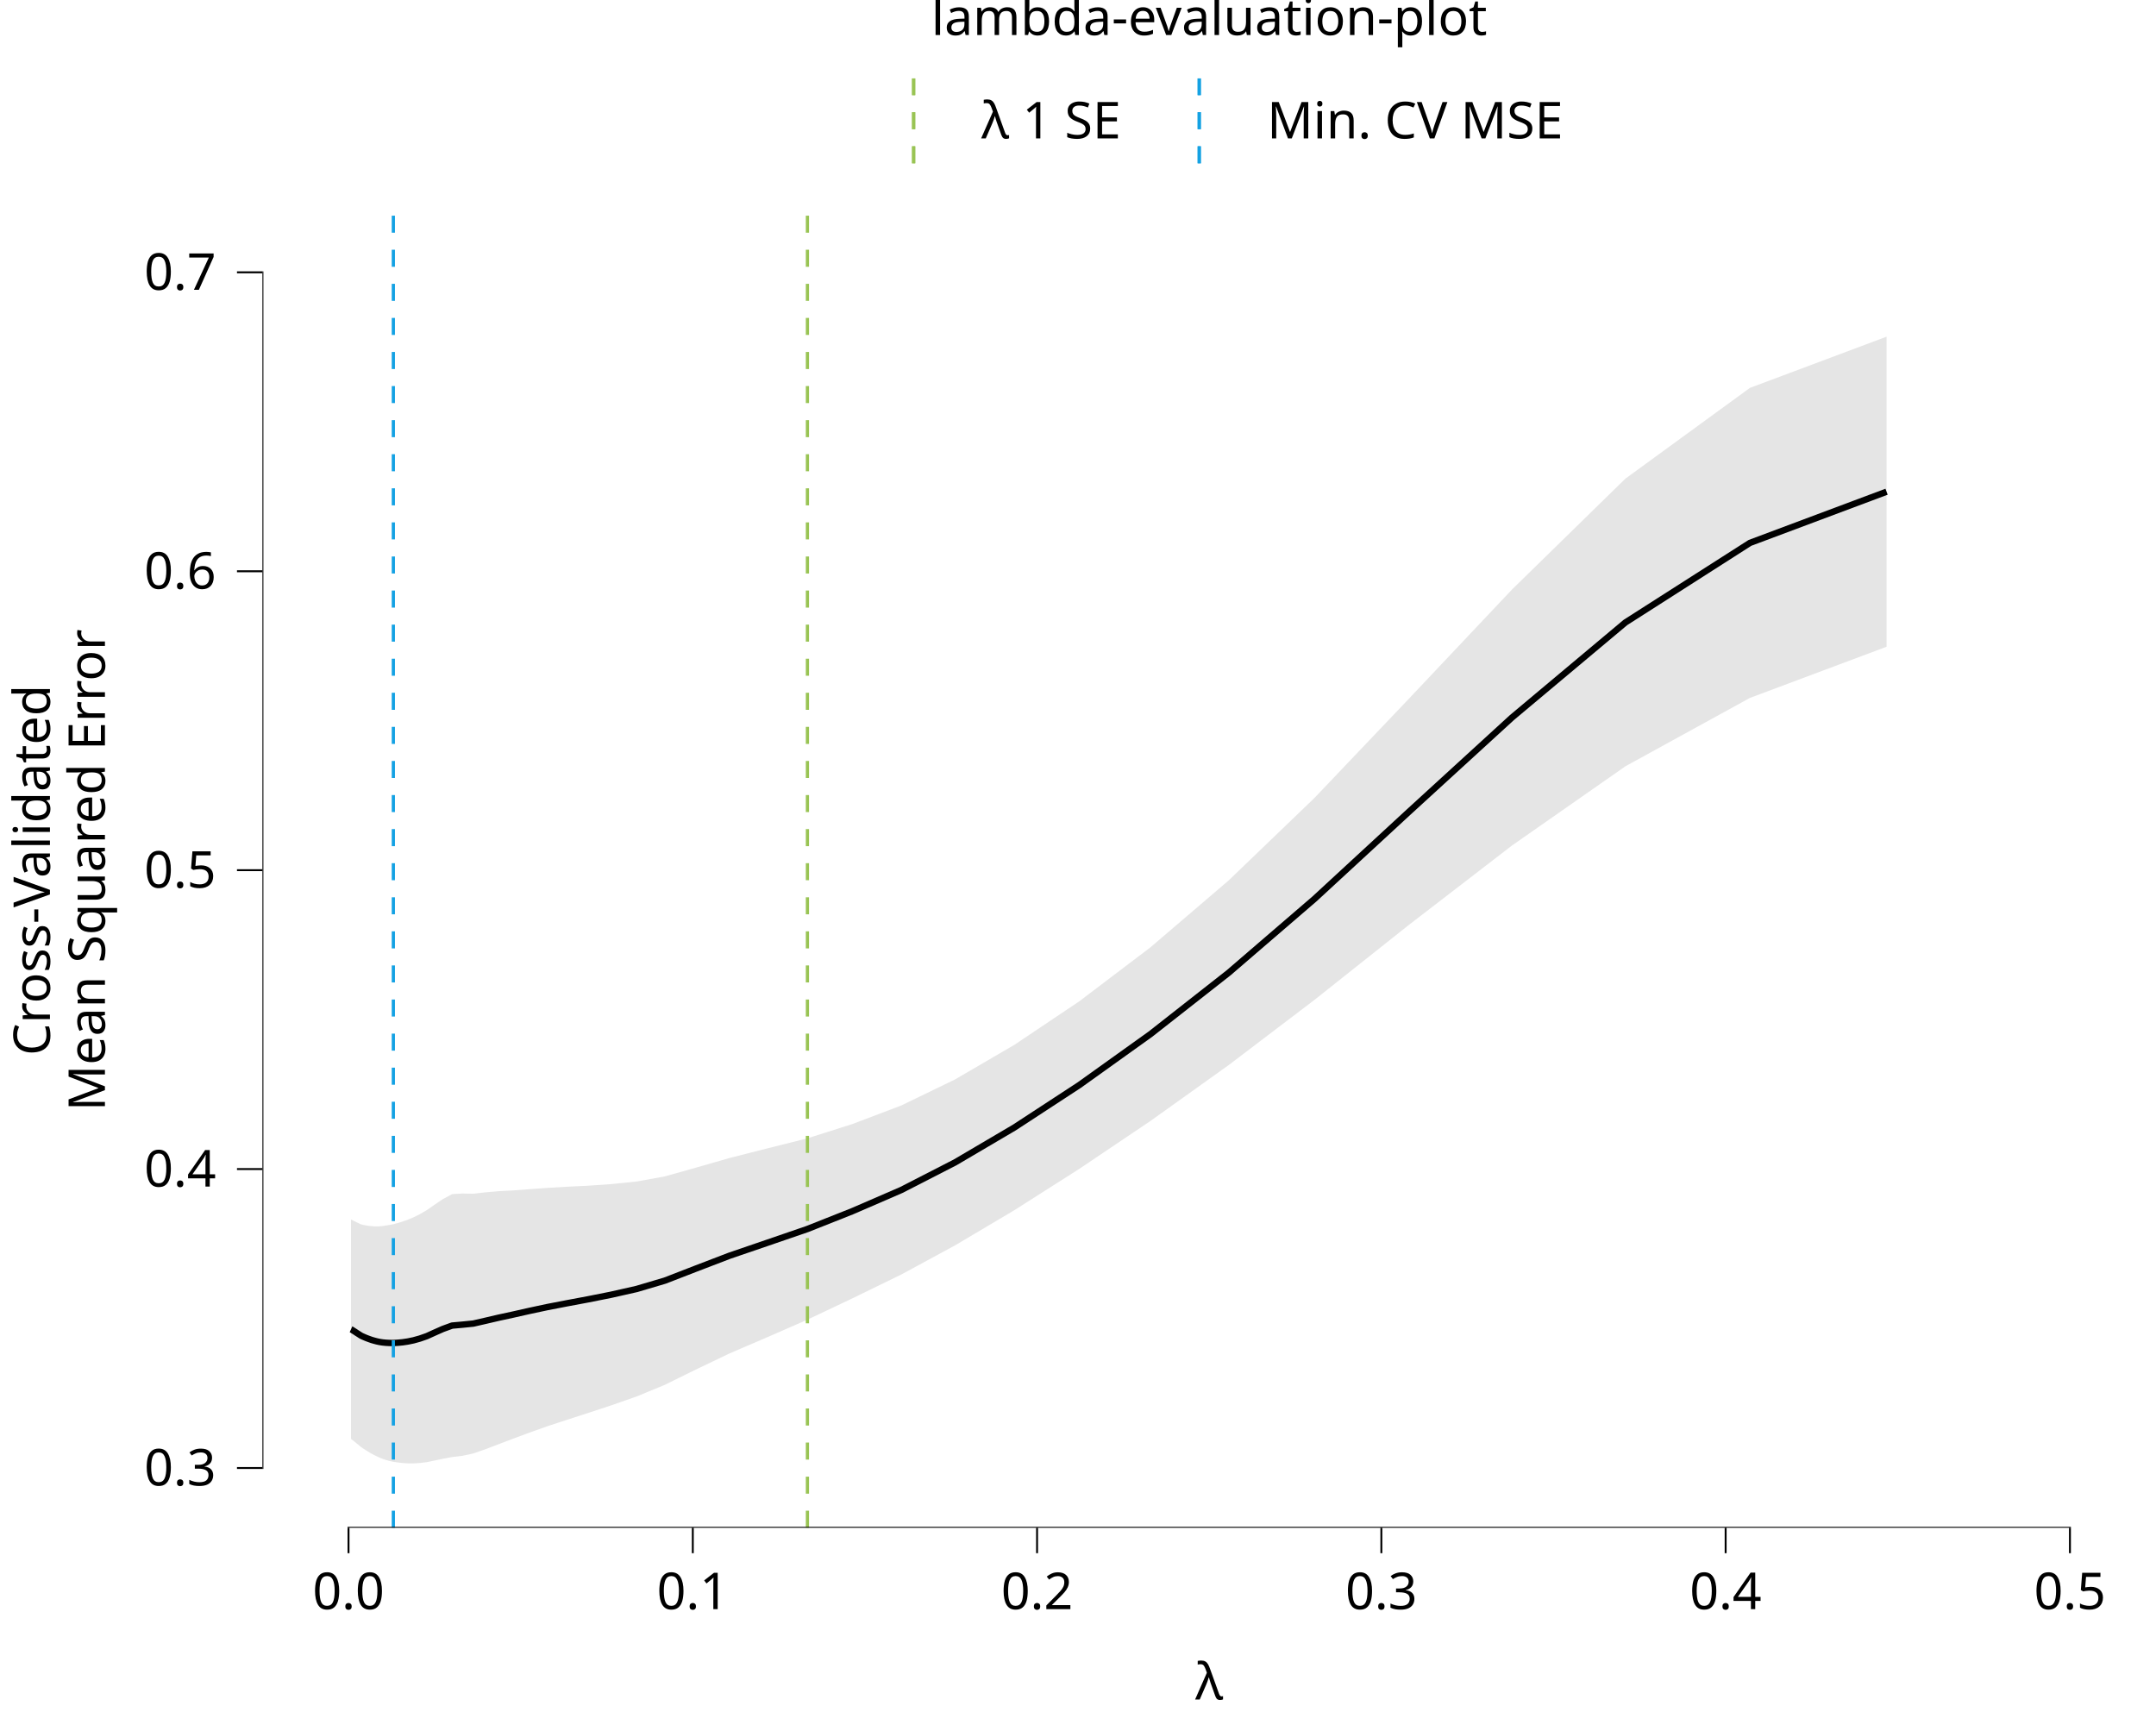
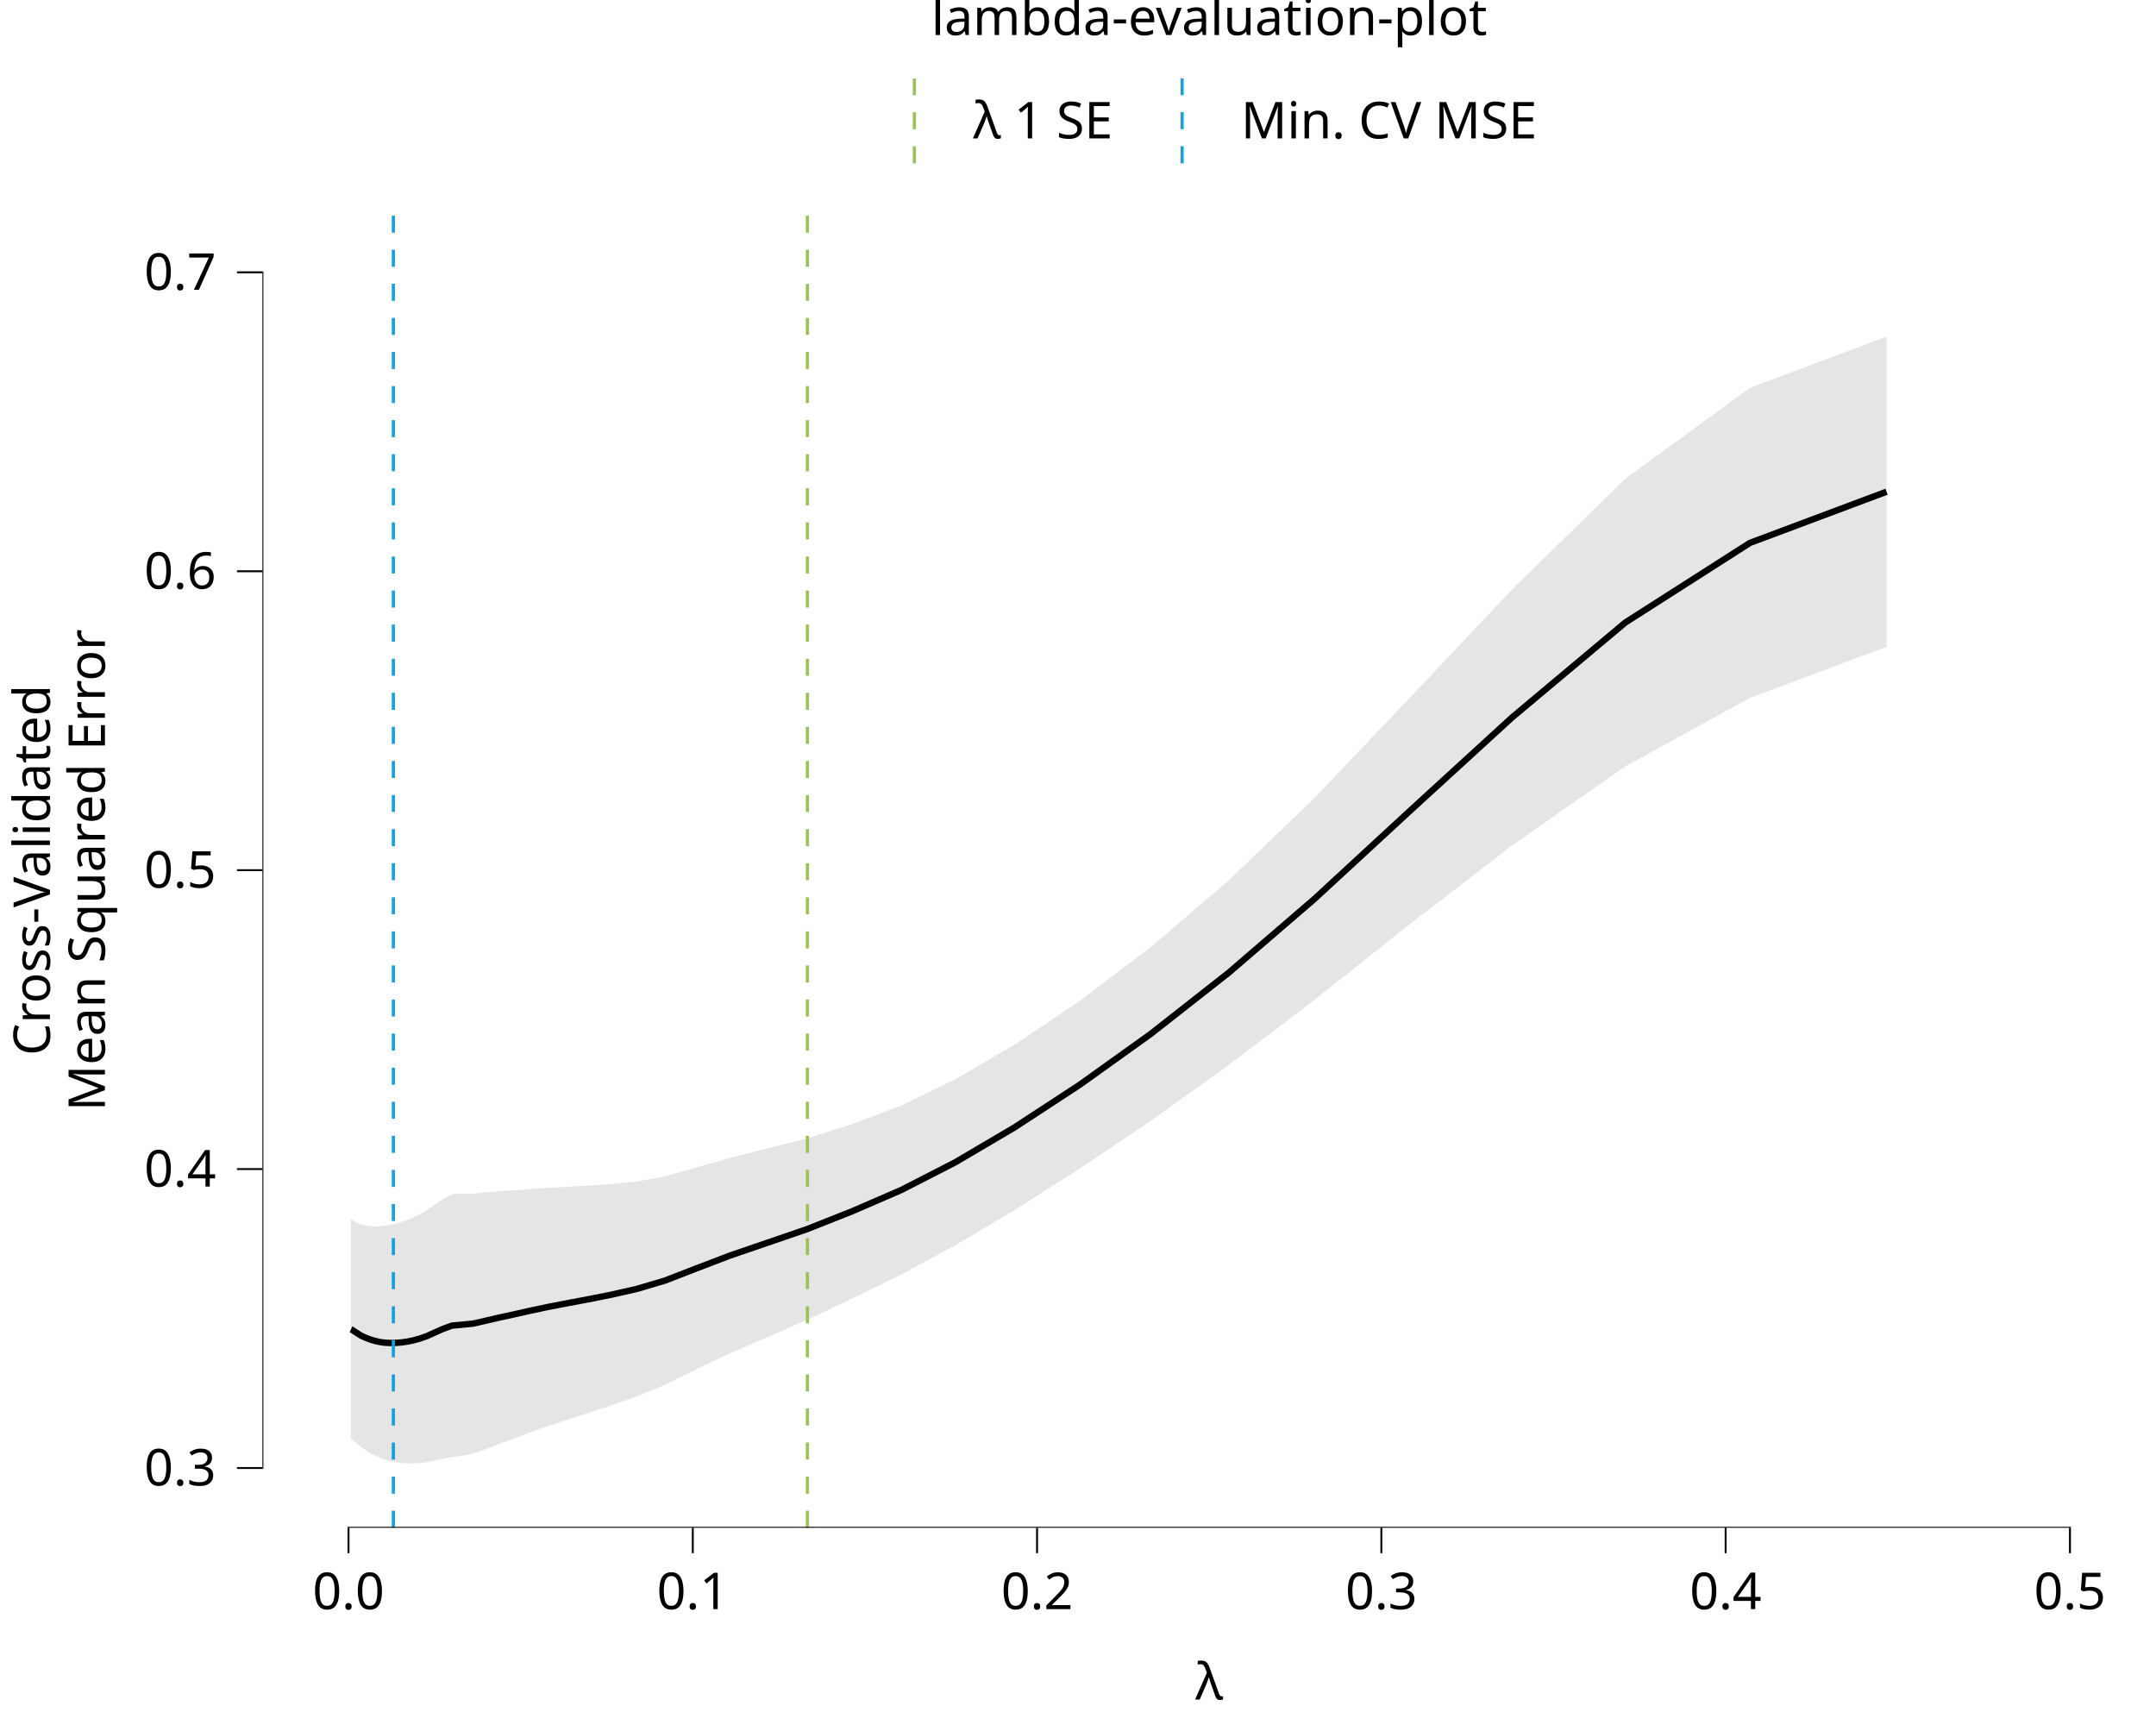
<svg xmlns="http://www.w3.org/2000/svg" class="svglite" data-engine-version="2.0" width="720.00pt" height="576.00pt" viewBox="0 0 720.00 576.00">
  <defs>
    <style type="text/css">
    .svglite line, .svglite polyline, .svglite polygon, .svglite path, .svglite rect, .svglite circle {
      fill: none;
      stroke: #000000;
      stroke-linecap: round;
      stroke-linejoin: round;
      stroke-miterlimit: 10.00;
    }
  </style>
  </defs>
  <rect width="100%" height="100%" style="stroke: none; fill: #FFFFFF;" />
  <defs>
    <clipPath id="cpMC4wMHw3MjAuMDB8MC4wMHw1NzYuMDA=">
      <rect x="0.00" y="0.00" width="720.00" height="576.00" />
    </clipPath>
  </defs>
  <g clip-path="url(#cpMC4wMHw3MjAuMDB8MC4wMHw1NzYuMDA=)">
    <rect x="0.00" y="0.00" width="720.00" height="576.00" style="stroke-width: 10.67; stroke: none;" />
  </g>
  <defs>
    <clipPath id="cpODcuNjR8NzIwLjAwfDcwLjk3fDUxMC4xNA==">
      <rect x="87.64" y="70.97" width="632.36" height="439.17" />
    </clipPath>
  </defs>
  <g clip-path="url(#cpODcuNjR8NzIwLjAwfDcwLjk3fDUxMC4xNA==)">
    <rect x="87.64" y="70.97" width="632.36" height="439.17" style="stroke-width: 10.67; stroke: none;" />
    <polygon points="117.22,407.22 117.31,407.25 117.40,407.29 117.49,407.34 117.60,407.39 117.72,407.44 117.85,407.52 117.99,407.59 118.15,407.67 118.32,407.76 118.51,407.84 118.72,407.94 118.94,408.06 119.19,408.19 119.47,408.31 119.77,408.45 120.10,408.61 120.46,408.78 120.85,408.89 121.29,409.00 121.77,409.10 122.29,409.20 122.87,409.28 123.50,409.37 124.19,409.44 124.96,409.49 125.79,409.51 126.71,409.49 127.71,409.40 128.82,409.23 130.03,409.03 131.36,408.78 132.82,408.39 134.42,407.90 136.18,407.28 138.11,406.47 140.23,405.42 142.55,404.06 145.10,402.28 147.90,400.40 150.98,398.73 154.35,398.53 158.05,398.60 162.11,398.14 166.57,397.75 171.46,397.49 176.83,397.08 182.73,396.66 189.19,396.27 196.29,395.93 204.08,395.39 212.63,394.52 222.02,392.82 232.32,389.92 243.62,386.68 256.02,383.52 269.64,380.10 284.58,375.36 300.98,369.14 318.97,360.42 338.73,348.90 360.40,334.37 384.20,316.32 410.31,293.99 438.96,266.45 470.41,233.41 504.93,196.85 542.81,159.82 584.39,129.52 630.02,112.42 630.02,215.96 584.39,233.04 542.81,255.87 504.93,282.33 470.41,308.91 438.96,333.88 410.31,355.65 384.20,374.30 360.40,390.32 338.73,404.11 318.97,415.83 300.98,425.58 284.58,433.57 269.64,440.65 256.02,446.60 243.62,451.93 232.32,457.34 222.02,462.41 212.63,466.29 204.08,469.28 196.29,471.84 189.19,474.14 182.73,476.26 176.83,478.36 171.46,480.36 166.57,482.22 162.11,483.92 158.05,485.33 154.35,486.13 150.98,486.53 147.90,487.10 145.10,487.70 142.55,488.23 140.23,488.51 138.11,488.64 136.18,488.63 134.42,488.52 132.82,488.33 131.36,488.12 130.03,487.83 128.82,487.48 127.71,487.10 126.71,486.70 125.79,486.27 124.96,485.86 124.19,485.45 123.50,485.05 122.87,484.67 122.29,484.32 121.77,483.99 121.29,483.67 120.85,483.37 120.46,483.08 120.10,482.78 119.77,482.50 119.47,482.26 119.19,482.04 118.94,481.83 118.72,481.64 118.51,481.47 118.32,481.33 118.15,481.19 117.99,481.07 117.85,480.96 117.72,480.85 117.60,480.77 117.49,480.68 117.40,480.61 117.31,480.54 117.22,480.50 " style="stroke-width: 0.00; stroke: none; stroke-linecap: butt; fill: #E5E5E5;" />
    <polyline points="117.22,407.22 117.31,407.25 117.40,407.29 117.49,407.34 117.60,407.39 117.72,407.44 117.85,407.52 117.99,407.59 118.15,407.67 118.32,407.76 118.51,407.84 118.72,407.94 118.94,408.06 119.19,408.19 119.47,408.31 119.77,408.45 120.10,408.61 120.46,408.78 120.85,408.89 121.29,409.00 121.77,409.10 122.29,409.20 122.87,409.28 123.50,409.37 124.19,409.44 124.96,409.49 125.79,409.51 126.71,409.49 127.71,409.40 128.82,409.23 130.03,409.03 131.36,408.78 132.82,408.39 134.42,407.90 136.18,407.28 138.11,406.47 140.23,405.42 142.55,404.06 145.10,402.28 147.90,400.40 150.98,398.73 154.35,398.53 158.05,398.60 162.11,398.14 166.57,397.75 171.46,397.49 176.83,397.08 182.73,396.66 189.19,396.27 196.29,395.93 204.08,395.39 212.63,394.52 222.02,392.82 232.32,389.92 243.62,386.68 256.02,383.52 269.64,380.10 284.58,375.36 300.98,369.14 318.97,360.42 338.73,348.90 360.40,334.37 384.20,316.32 410.31,293.99 438.96,266.45 470.41,233.41 504.93,196.85 542.81,159.82 584.39,129.52 630.02,112.42 " style="stroke-width: 1.07; stroke: none; stroke-linecap: butt;" />
    <polyline points="630.02,215.96 584.39,233.04 542.81,255.87 504.93,282.33 470.41,308.91 438.96,333.88 410.31,355.65 384.20,374.30 360.40,390.32 338.73,404.11 318.97,415.83 300.98,425.58 284.58,433.57 269.64,440.65 256.02,446.60 243.62,451.93 232.32,457.34 222.02,462.41 212.63,466.29 204.08,469.28 196.29,471.84 189.19,474.14 182.73,476.26 176.83,478.36 171.46,480.36 166.57,482.22 162.11,483.92 158.05,485.33 154.35,486.13 150.98,486.53 147.90,487.10 145.10,487.70 142.55,488.23 140.23,488.51 138.11,488.64 136.18,488.63 134.42,488.52 132.82,488.33 131.36,488.12 130.03,487.83 128.82,487.48 127.71,487.10 126.71,486.70 125.79,486.27 124.96,485.86 124.19,485.45 123.50,485.05 122.87,484.67 122.29,484.32 121.77,483.99 121.29,483.67 120.85,483.37 120.46,483.08 120.10,482.78 119.77,482.50 119.47,482.26 119.19,482.04 118.94,481.83 118.72,481.64 118.51,481.47 118.32,481.33 118.15,481.19 117.99,481.07 117.85,480.96 117.72,480.85 117.60,480.77 117.49,480.68 117.40,480.61 117.31,480.54 117.22,480.50 " style="stroke-width: 1.07; stroke: none; stroke-linecap: butt;" />
    <polyline points="117.22,443.86 117.31,443.90 117.40,443.95 117.49,444.01 117.60,444.08 117.72,444.15 117.85,444.24 117.99,444.33 118.15,444.43 118.32,444.54 118.51,444.66 118.72,444.79 118.94,444.95 119.19,445.11 119.47,445.28 119.77,445.48 120.10,445.69 120.46,445.93 120.85,446.13 121.29,446.33 121.77,446.54 122.29,446.76 122.87,446.98 123.50,447.21 124.19,447.45 124.96,447.67 125.79,447.89 126.71,448.09 127.71,448.25 128.82,448.36 130.03,448.43 131.36,448.45 132.82,448.36 134.42,448.21 136.18,447.95 138.11,447.55 140.23,446.96 142.55,446.15 145.10,444.99 147.90,443.75 150.98,442.63 154.35,442.33 158.05,441.96 162.11,441.03 166.57,439.99 171.46,438.93 176.83,437.72 182.73,436.46 189.19,435.21 196.29,433.88 204.08,432.33 212.63,430.40 222.02,427.62 232.32,423.63 243.62,419.30 256.02,415.06 269.64,410.38 284.58,404.46 300.98,397.36 318.97,388.13 338.73,376.50 360.40,362.34 384.20,345.31 410.31,324.82 438.96,300.17 470.41,271.16 504.93,239.59 542.81,207.85 584.39,181.28 630.02,164.19 " style="stroke-width: 2.13; stroke-linecap: butt;" />
    <line x1="131.36" y1="510.14" x2="131.36" y2="70.97" style="stroke-width: 1.07; stroke: #14A1E3; stroke-dasharray: 5.69,5.69; stroke-linecap: butt;" />
    <line x1="269.64" y1="510.14" x2="269.64" y2="70.97" style="stroke-width: 1.07; stroke: #99C454; stroke-dasharray: 5.69,5.69; stroke-linecap: butt;" />
    <line x1="116.07" y1="510.14" x2="691.58" y2="510.14" style="stroke-width: 0.64; stroke-linecap: butt;" />
    <line x1="87.64" y1="490.50" x2="87.64" y2="90.62" style="stroke-width: 0.64; stroke-linecap: butt;" />
    <rect x="87.64" y="70.97" width="632.36" height="439.17" style="stroke-width: 0.00; stroke: none;" />
  </g>
  <g clip-path="url(#cpMC4wMHw3MjAuMDB8MC4wMHw1NzYuMDA=)">
    <polyline points="87.64,510.14 87.64,70.97 " style="stroke-width: 0.00; stroke: none; stroke-linecap: butt;" />
    <text x="72.17" y="496.03" text-anchor="end" style="font-size: 17.00px; font-family: sans;" textLength="23.63px" lengthAdjust="spacingAndGlyphs">0.3</text>
    <text x="72.17" y="396.22" text-anchor="end" style="font-size: 17.00px; font-family: sans;" textLength="23.63px" lengthAdjust="spacingAndGlyphs">0.4</text>
    <text x="72.17" y="296.41" text-anchor="end" style="font-size: 17.00px; font-family: sans;" textLength="23.63px" lengthAdjust="spacingAndGlyphs">0.5</text>
    <text x="72.17" y="196.59" text-anchor="end" style="font-size: 17.00px; font-family: sans;" textLength="23.63px" lengthAdjust="spacingAndGlyphs">0.6</text>
    <text x="72.17" y="96.78" text-anchor="end" style="font-size: 17.00px; font-family: sans;" textLength="23.63px" lengthAdjust="spacingAndGlyphs">0.7</text>
    <polyline points="79.14,490.18 87.64,490.18 " style="stroke-width: 0.64; stroke-linecap: butt;" />
    <polyline points="79.14,390.37 87.64,390.37 " style="stroke-width: 0.64; stroke-linecap: butt;" />
    <polyline points="79.14,290.56 87.64,290.56 " style="stroke-width: 0.64; stroke-linecap: butt;" />
    <polyline points="79.14,190.75 87.64,190.75 " style="stroke-width: 0.64; stroke-linecap: butt;" />
    <polyline points="79.14,90.93 87.64,90.93 " style="stroke-width: 0.64; stroke-linecap: butt;" />
    <polyline points="87.64,510.14 720.00,510.14 " style="stroke-width: 0.00; stroke: none; stroke-linecap: butt;" />
    <polyline points="116.39,518.64 116.39,510.14 " style="stroke-width: 0.64; stroke-linecap: butt;" />
    <polyline points="231.36,518.64 231.36,510.14 " style="stroke-width: 0.64; stroke-linecap: butt;" />
    <polyline points="346.33,518.64 346.33,510.14 " style="stroke-width: 0.64; stroke-linecap: butt;" />
    <polyline points="461.31,518.64 461.31,510.14 " style="stroke-width: 0.64; stroke-linecap: butt;" />
    <polyline points="576.28,518.64 576.28,510.14 " style="stroke-width: 0.64; stroke-linecap: butt;" />
    <polyline points="691.26,518.64 691.26,510.14 " style="stroke-width: 0.64; stroke-linecap: butt;" />
    <text x="116.39" y="537.32" text-anchor="middle" style="font-size: 17.00px; font-family: sans;" textLength="23.63px" lengthAdjust="spacingAndGlyphs">0.0</text>
    <text x="231.36" y="537.32" text-anchor="middle" style="font-size: 17.00px; font-family: sans;" textLength="23.63px" lengthAdjust="spacingAndGlyphs">0.1</text>
    <text x="346.33" y="537.32" text-anchor="middle" style="font-size: 17.00px; font-family: sans;" textLength="23.63px" lengthAdjust="spacingAndGlyphs">0.2</text>
    <text x="461.31" y="537.32" text-anchor="middle" style="font-size: 17.00px; font-family: sans;" textLength="23.63px" lengthAdjust="spacingAndGlyphs">0.3</text>
    <text x="576.28" y="537.32" text-anchor="middle" style="font-size: 17.00px; font-family: sans;" textLength="23.63px" lengthAdjust="spacingAndGlyphs">0.4</text>
    <text x="691.26" y="537.32" text-anchor="middle" style="font-size: 17.00px; font-family: sans;" textLength="23.63px" lengthAdjust="spacingAndGlyphs">0.5</text>
    <text x="403.82" y="567.49" text-anchor="middle" style="font-size: 17.00px; font-family: sans;" textLength="8.51px" lengthAdjust="spacingAndGlyphs">λ</text>
    <text transform="translate(16.68,290.56) rotate(-90)" text-anchor="middle" style="font-size: 17.00px; font-family: sans;" textLength="125.68px" lengthAdjust="spacingAndGlyphs">Cross-Validated </text>
    <text transform="translate(35.04,290.56) rotate(-90)" text-anchor="middle" style="font-size: 17.00px; font-family: sans;" textLength="154.04px" lengthAdjust="spacingAndGlyphs">Mean Squared Error</text>
-     <rect x="276.99" y="20.71" width="253.66" height="39.31" style="stroke-width: 0.75; stroke: none;" />
-     <rect x="276.99" y="20.71" width="253.66" height="39.31" style="stroke-width: 10.67; stroke: none;" />
-     <rect x="290.94" y="26.19" width="28.35" height="28.35" style="stroke-width: 10.67; stroke: none;" />
-     <line x1="305.11" y1="54.53" x2="305.11" y2="26.19" style="stroke-width: 1.07; stroke: #99C454; stroke-dasharray: 5.69,5.69; stroke-linecap: butt;" />
-     <line x1="305.11" y1="54.53" x2="305.11" y2="26.19" style="stroke-width: 1.07; stroke: #99C454; stroke-dasharray: 5.69,5.69; stroke-linecap: butt;" />
-     <rect x="386.32" y="26.19" width="28.35" height="28.35" style="stroke-width: 10.67; stroke: none;" />
-     <line x1="400.49" y1="54.53" x2="400.49" y2="26.19" style="stroke-width: 1.07; stroke: #14A1E3; stroke-dasharray: 5.69,5.69; stroke-linecap: butt;" />
-     <line x1="400.49" y1="54.53" x2="400.49" y2="26.19" style="stroke-width: 1.07; stroke: #14A1E3; stroke-dasharray: 5.69,5.69; stroke-linecap: butt;" />
-     <text x="327.76" y="46.21" style="font-size: 17.00px; font-family: sans;" textLength="50.09px" lengthAdjust="spacingAndGlyphs">λ 1 SE</text>
-     <text x="423.13" y="46.21" style="font-size: 17.00px; font-family: sans;" textLength="102.04px" lengthAdjust="spacingAndGlyphs">Min. CV MSE</text>
+     <rect x="285.71" y="20.71" width="236.22" height="39.31" style="stroke-width: 0.75; stroke: none;" />
+     <rect x="285.71" y="20.71" width="236.22" height="39.31" style="stroke-width: 10.67; stroke: none;" />
+     <rect x="291.19" y="26.19" width="28.35" height="28.35" style="stroke-width: 10.67; stroke: none;" />
+     <line x1="305.36" y1="54.53" x2="305.36" y2="26.19" style="stroke-width: 1.07; stroke: #99C454; stroke-dasharray: 5.69,5.69; stroke-linecap: butt;" />
+     <rect x="380.59" y="26.19" width="28.35" height="28.35" style="stroke-width: 10.67; stroke: none;" />
+     <line x1="394.76" y1="54.53" x2="394.76" y2="26.19" style="stroke-width: 1.07; stroke: #14A1E3; stroke-dasharray: 5.69,5.69; stroke-linecap: butt;" />
+     <text x="325.02" y="46.21" style="font-size: 17.00px; font-family: sans;" textLength="50.09px" lengthAdjust="spacingAndGlyphs">λ 1 SE</text>
+     <text x="414.41" y="46.21" style="font-size: 17.00px; font-family: sans;" textLength="102.04px" lengthAdjust="spacingAndGlyphs">Min. CV MSE</text>
    <text x="403.82" y="11.70" text-anchor="middle" style="font-size: 17.00px; font-family: sans;" textLength="172.00px" lengthAdjust="spacingAndGlyphs">lambda-evaluation-plot</text>
  </g>
</svg>
